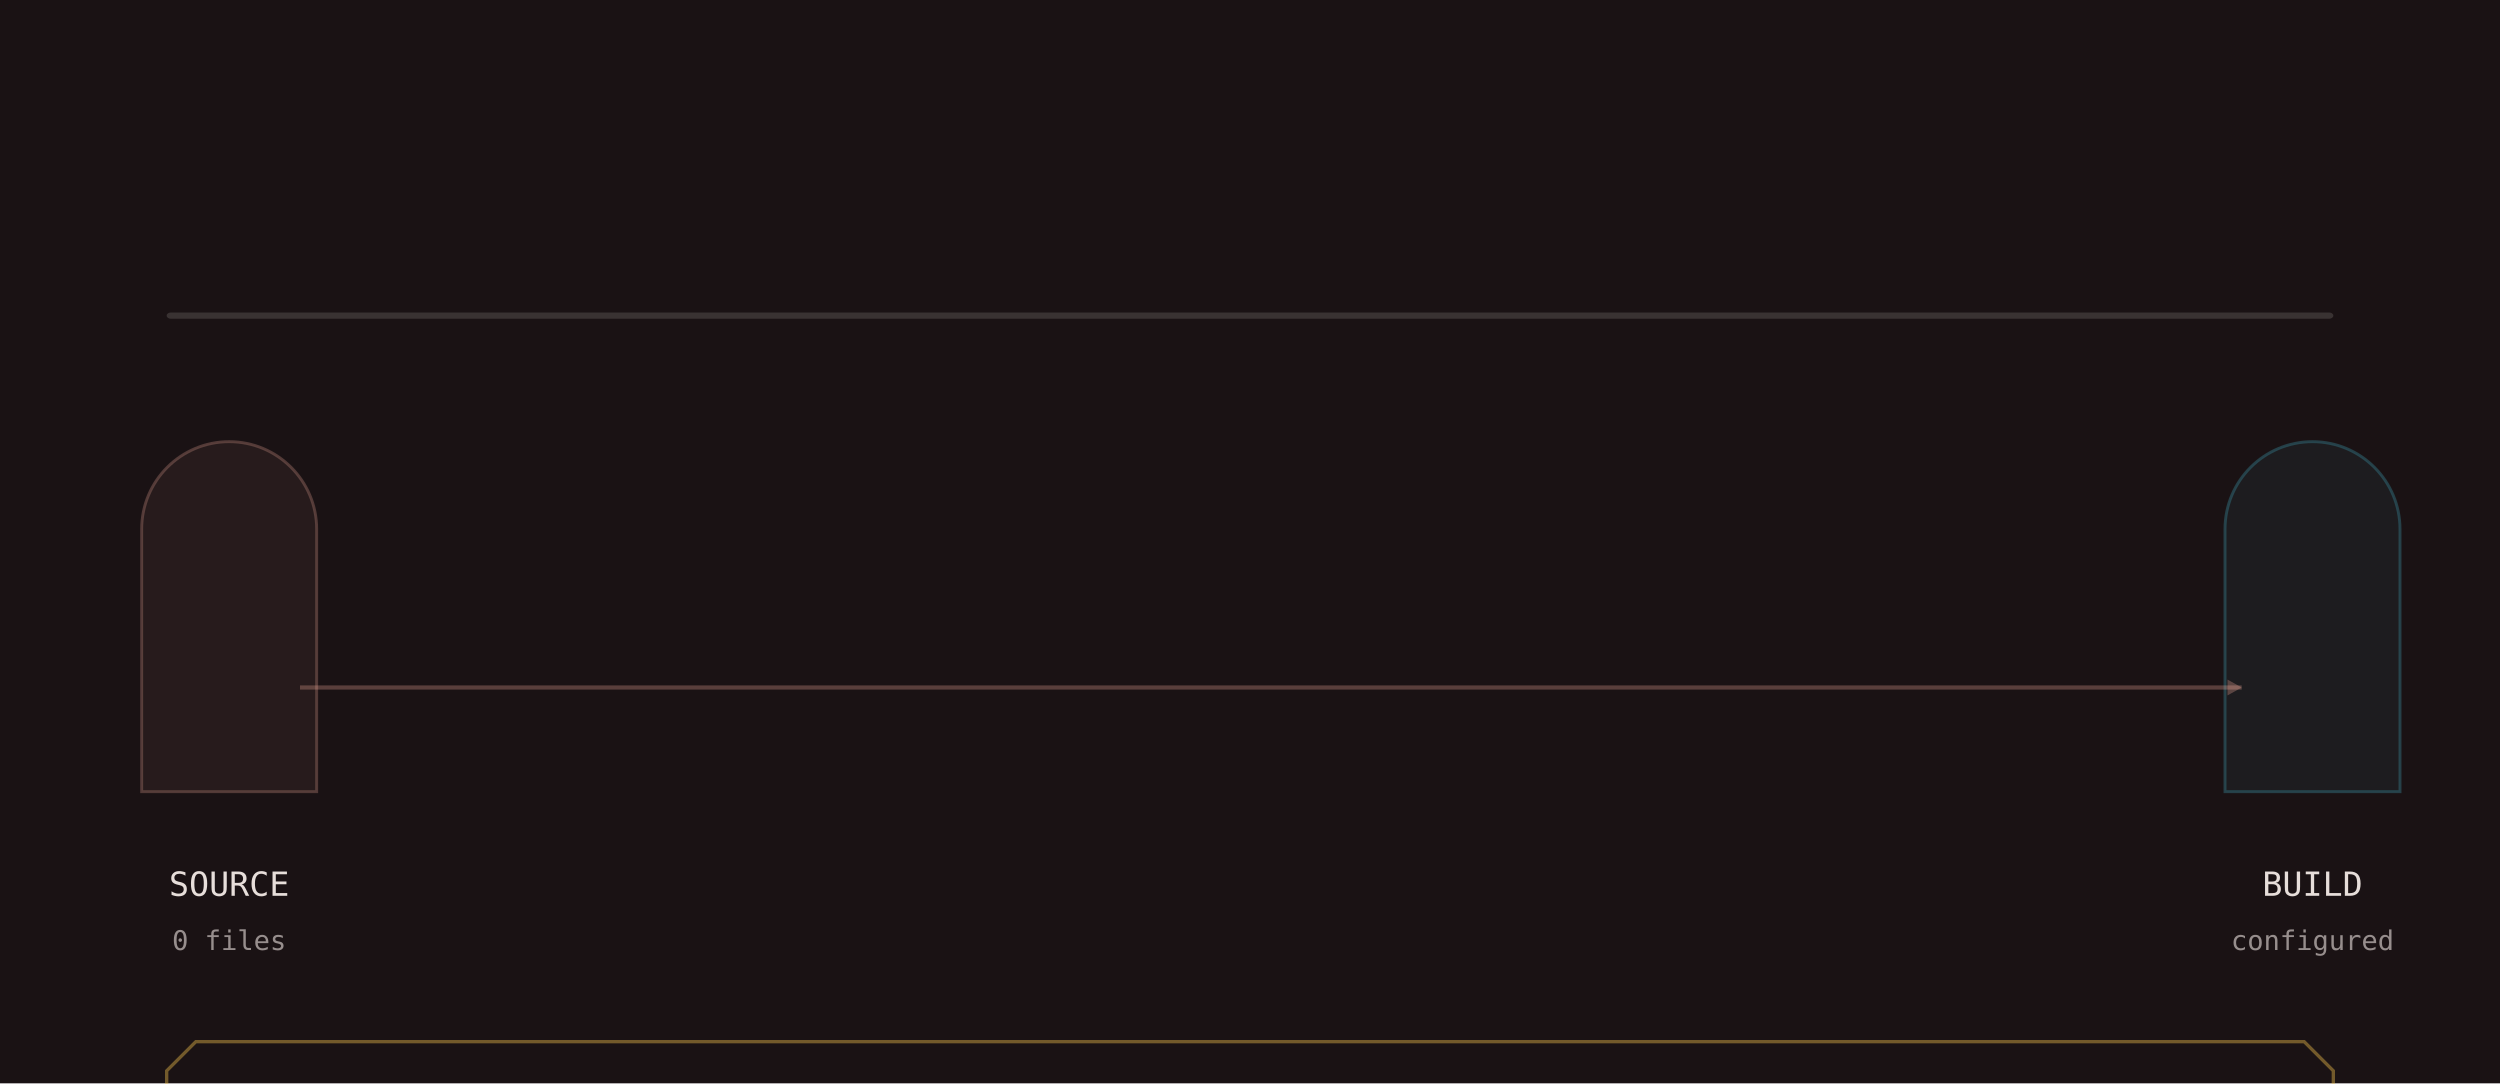
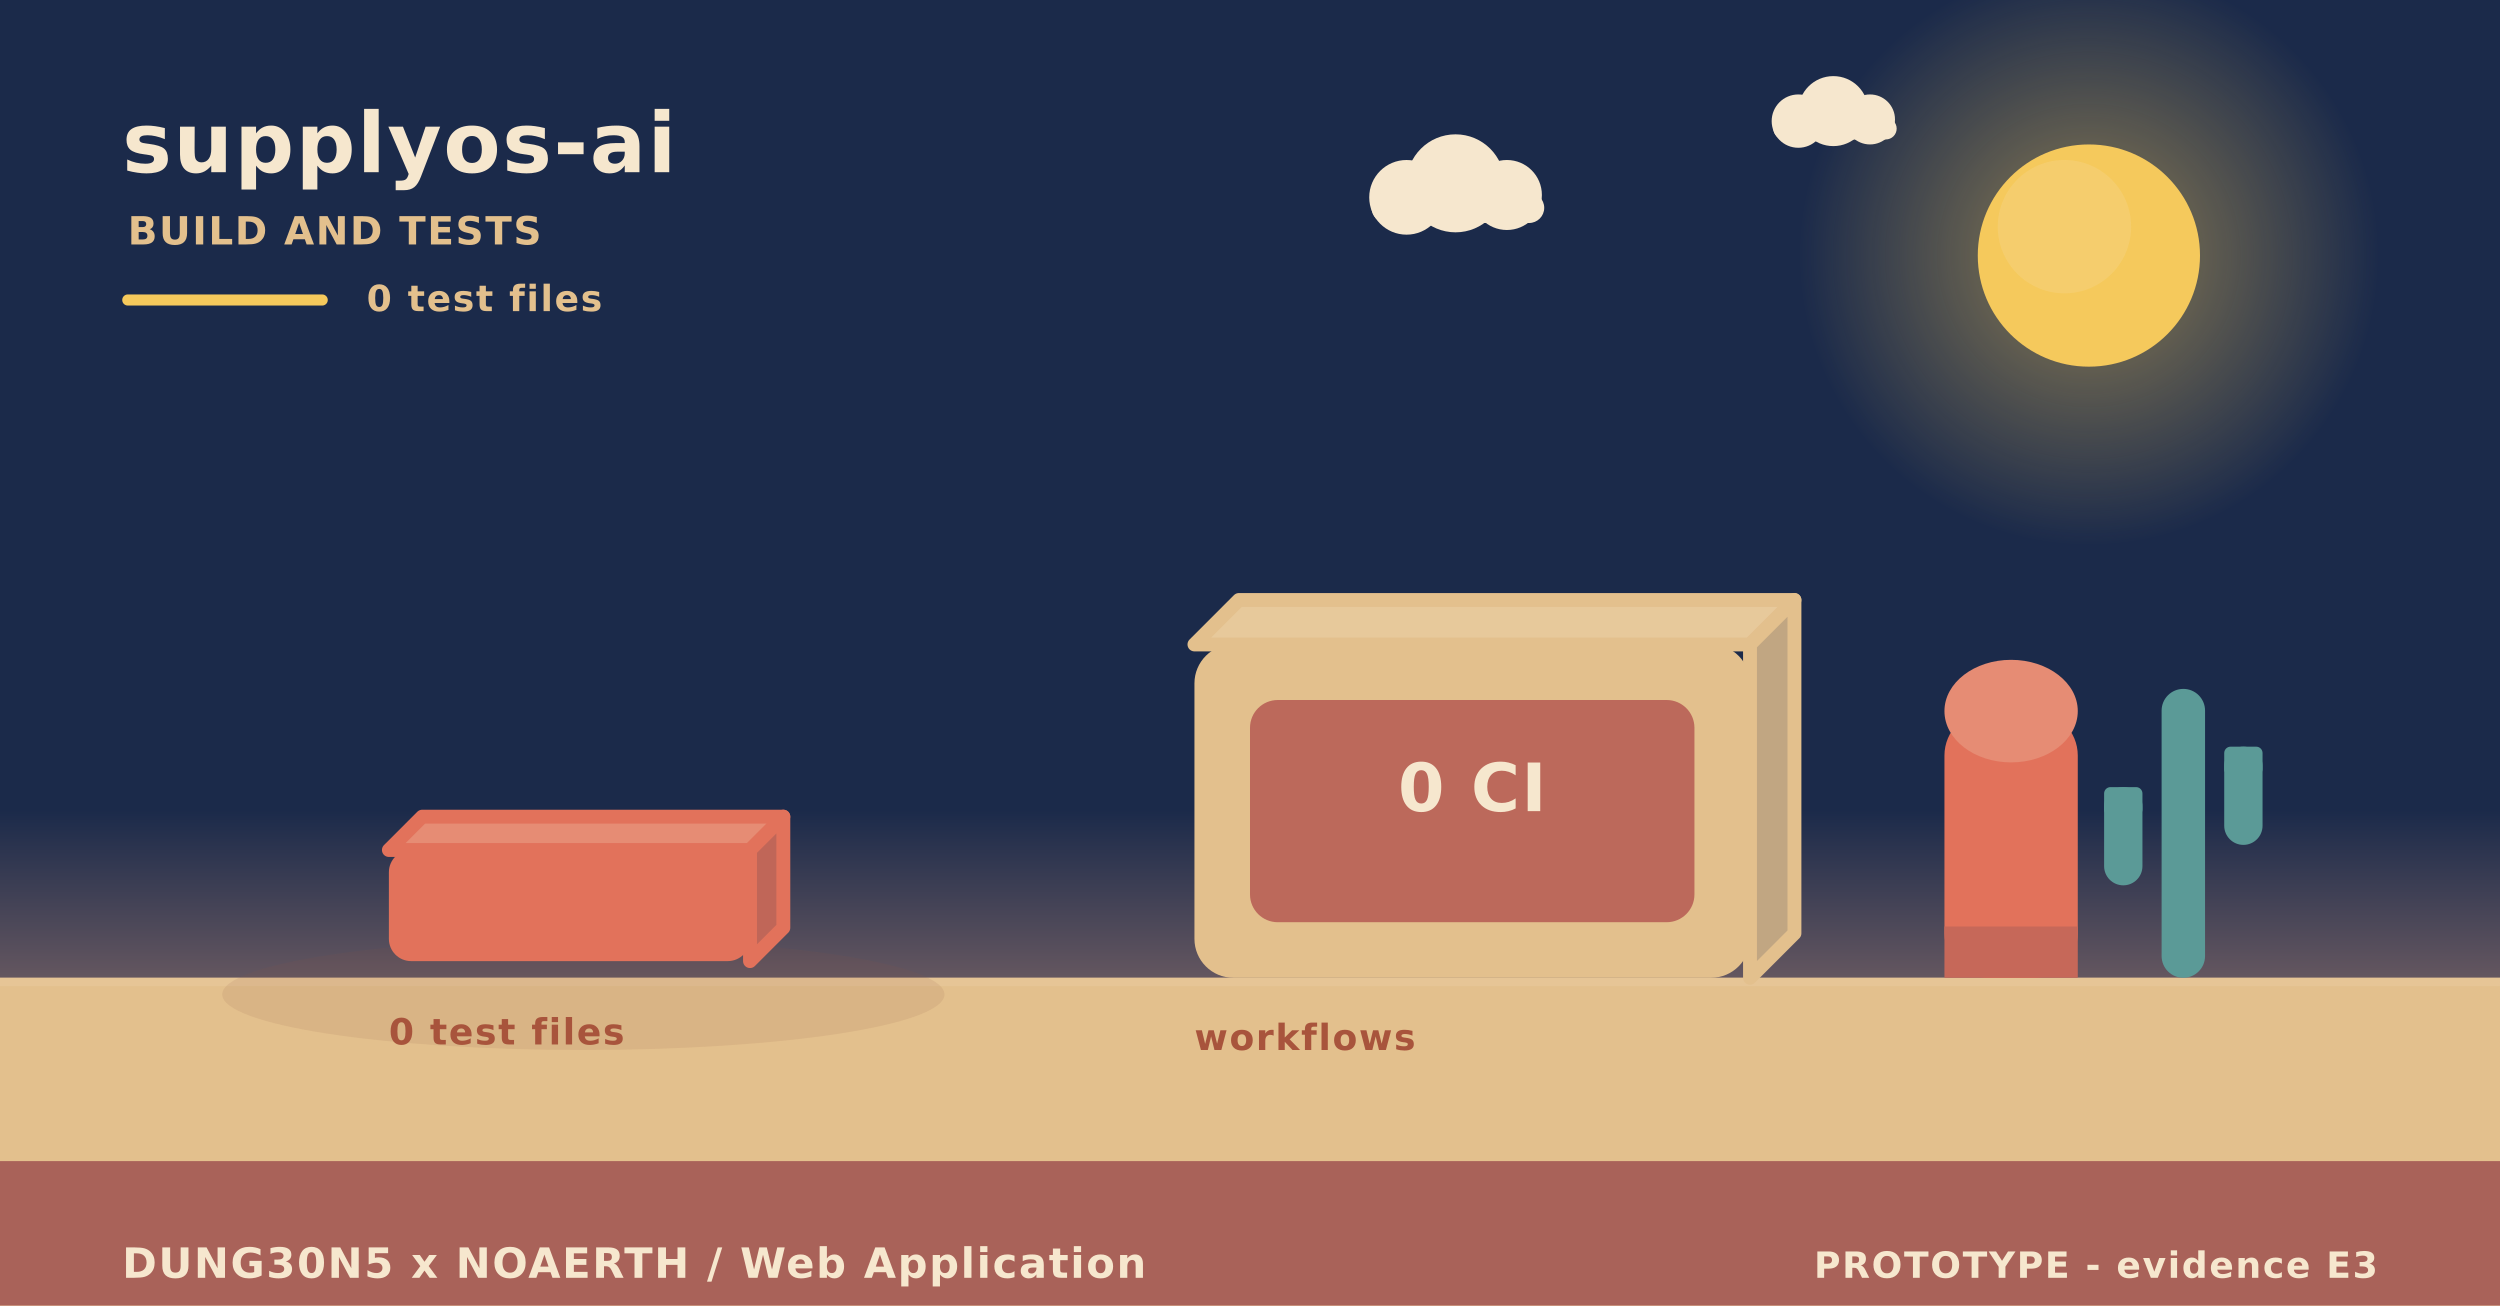
- <svg xmlns="http://www.w3.org/2000/svg" viewBox="0 0 1200 520" width="1200" height="520" role="img" aria-label="supplyos-ai build evidence">
-   <rect width="1200" height="520" fill="#1a1214" />
-   <defs>
-     <linearGradient id="gb" x1="0" y1="0" x2="1" y2="1">
-       <stop offset="0%" stop-color="#ffb4a2" />
-       <stop offset="100%" stop-color="#48cae4" />
-     </linearGradient>
-   </defs>
-   <rect x="80.00" y="150.00" width="1040.00" height="3.00" rx="2.00" fill="rgba(253,244,240,0.140)" opacity="1.00" />
-   <path d="M68.00,380.00 L68.00,254.00 A42.00,42.00 0 0 1 152.00,254.00 L152.00,380.00 Z" fill="rgba(255,180,162,0.100)" opacity="0.55" stroke="rgba(255,180,162,0.450)" stroke-width="1.4" />
-   <polygon points="-192.26,189.00 -136.83,221.00 -136.83,157.00 -192.26,125.00" fill="#90732e" opacity="0.95" />
-   <polygon points="-247.68,221.00 -192.26,253.00 -192.26,189.00 -247.68,157.00" fill="#389eb2" opacity="0.95" />
-   <polygon points="-192.26,125.00 -136.83,157.00 -192.26,189.00 -247.68,157.00" fill="#ffb4a2" opacity="0.95" />
-   <text x="110" y="430" font-family="ui-monospace,Menlo,monospace" font-size="16" fill="rgba(253,244,240,0.900)" text-anchor="middle">SOURCE</text>
-   <text x="110" y="456" font-family="ui-monospace,Menlo,monospace" font-size="13" fill="rgba(253,244,240,0.550)" text-anchor="middle">0 files</text>
-   <path d="M1068.00,380.00 L1068.00,254.00 A42.00,42.00 0 0 1 1152.00,254.00 L1152.00,380.00 Z" fill="rgba(72,202,228,0.100)" opacity="0.55" stroke="rgba(72,202,228,0.450)" stroke-width="1.4" />
-   <polygon points="673.77,689.00 729.19,721.00 729.19,657.00 673.77,625.00" fill="#90732e" opacity="0.95" />
-   <polygon points="618.34,721.00 673.77,753.00 673.77,689.00 618.34,657.00" fill="#389eb2" opacity="0.95" />
-   <polygon points="673.77,625.00 729.19,657.00 673.77,689.00 618.34,657.00" fill="#48cae4" opacity="0.95" />
-   <text x="1110" y="430" font-family="ui-monospace,Menlo,monospace" font-size="16" fill="rgba(253,244,240,0.900)" text-anchor="middle">BUILD</text>
-   <text x="1110" y="456" font-family="ui-monospace,Menlo,monospace" font-size="13" fill="rgba(253,244,240,0.550)" text-anchor="middle">configured</text>
-   <line x1="144.00" y1="330.00" x2="1076.00" y2="330.00" stroke="rgba(255,180,162,0.500)" stroke-width="2.00" opacity="0.55" />
-   <polygon points="1076.00,330.00 1069.20,326.20 1069.20,333.80" fill="rgba(255,180,162,0.500)" opacity="0.55" />
-   <path d="M94.00,500.00 H1106.00 L1120.00,514.00 V546.00 L1106.00,560.00 H94.00 L80.00,546.00 V514.00 Z" fill="none" stroke="rgba(249,199,79,0.500)" stroke-width="1.60" opacity="0.80" />
-   <text x="600" y="536" font-family="ui-monospace,Menlo,monospace" font-size="16" fill="rgba(249,199,79,0.950)" text-anchor="middle">no test suite present in this repository — shown as measured, not implied</text>
+ <svg xmlns="http://www.w3.org/2000/svg" width="900" height="470" viewBox="0 0 900 470" role="img" aria-label="supplyos-ai - how it is verified">
+   <linearGradient id="skyb" x1="0" y1="0" x2="0" y2="1">
+     <stop offset="0" stop-color="#1b2a4a" />
+     <stop offset="0.62" stop-color="#1b2a4a" />
+     <stop offset="1" stop-color="#f3ad8a" />
+   </linearGradient>
+   <rect width="900" height="470" fill="url(#skyb)" />
+   <radialGradient id="sunb">
+     <stop offset="0.35" stop-color="#f5c95c" stop-opacity="0.34" />
+     <stop offset="1" stop-color="#f5c95c" stop-opacity="0" />
+   </radialGradient>
+   <circle cx="752" cy="92" r="104" fill="url(#sunb)" />
+   <circle cx="752" cy="92" r="40" fill="#f5c95c" />
+   <circle cx="743.2" cy="81.6" r="24" fill="#f5d27e" opacity="0.5" />
+   <g>
+     <circle cx="524" cy="66" r="17.64" fill="#f6e7ce" />
+     <circle cx="506.36" cy="71.04" r="13.44" fill="#f6e7ce" />
+     <circle cx="542.48" cy="70.2" r="12.6" fill="#f6e7ce" />
+     <rect x="493.76" y="69.36" width="62.16" height="10.92" rx="5.46" fill="#f6e7ce" />
+   </g>
+   <g>
+     <circle cx="660" cy="40" r="12.6" fill="#f6e7ce" />
+     <circle cx="647.4" cy="43.6" r="9.6" fill="#f6e7ce" />
+     <circle cx="673.2" cy="43" r="9" fill="#f6e7ce" />
+     <rect x="638.4" y="42.4" width="44.4" height="7.8" rx="3.9" fill="#f6e7ce" />
+   </g>
+   <rect x="0" y="352" width="900" height="118" fill="#e3c08d" />
+   <rect x="0" y="352" width="900" height="3" fill="#e6c596" />
+   <text x="44" y="62" font-family="Verdana,DejaVu Sans,sans-serif" font-size="30" font-weight="700" letter-spacing="0.6" fill="#f6e7ce" text-anchor="start">supplyos-ai</text>
+   <text x="46" y="88" font-family="Verdana,DejaVu Sans,sans-serif" font-size="14" font-weight="700" letter-spacing="0.6" fill="#e3c08d" text-anchor="start">BUILD AND TESTS</text>
+   <rect x="44" y="106" width="74" height="4" rx="2" fill="#f5c95c" />
+   <text x="132" y="112" font-family="Verdana,DejaVu Sans,sans-serif" font-size="13" font-weight="700" letter-spacing="0.6" fill="#e3c08d" text-anchor="start">0 test files</text>
+   <ellipse cx="210" cy="358" rx="130" ry="20" fill="rgba(138,90,68,0.11)" />
+   <path d="M140,306 L270,306 L282,294 L152,294 Z" fill="#e68c74" stroke="#e2725b" stroke-width="5" stroke-linejoin="round" />
+   <path d="M270,306 L282,294 L282,334 L270,346 Z" fill="#c06658" stroke="#e2725b" stroke-width="5" stroke-linejoin="round" />
+   <rect x="140" y="306" width="130" height="40" rx="8" fill="#e2725b" />
+   <text x="140" y="376" font-family="Verdana,DejaVu Sans,sans-serif" font-size="13" font-weight="700" letter-spacing="0.6" fill="#a8543c" text-anchor="start">0 test files</text>
+   <path d="M430,232 L630,232 L646,216 L446,216 Z" fill="#e7c99b" stroke="#e3c08d" stroke-width="5" stroke-linejoin="round" />
+   <path d="M630,232 L646,216 L646,336 L630,352 Z" fill="#c1a682" stroke="#e3c08d" stroke-width="5" stroke-linejoin="round" />
+   <rect x="430" y="232" width="200" height="120" rx="14" fill="#e3c08d" />
+   <rect x="450" y="252" width="160" height="80" rx="10" fill="#ba6458" opacity="0.94" />
+   <text x="530" y="292" font-family="Verdana,DejaVu Sans,sans-serif" font-size="24" font-weight="700" letter-spacing="0.6" fill="#f6e7ce" text-anchor="middle">0 CI</text>
+   <text x="430" y="378" font-family="Verdana,DejaVu Sans,sans-serif" font-size="13" font-weight="700" letter-spacing="0.6" fill="#a8543c" text-anchor="start">workflows</text>
+   <rect x="700" y="256" width="48" height="96" rx="16" fill="#e2725b" />
+   <ellipse cx="724" cy="256" rx="24" ry="18.46" fill="#e68c74" />
+   <rect x="700" y="333.54" width="48" height="18.46" fill="#c66859" />
+   <rect x="778.18" y="248" width="15.64" height="104" rx="7.82" fill="#5b9a97" />
+   <rect x="757.48" y="283.36" width="13.8" height="35.36" rx="6.9" fill="#5b9a97" />
+   <rect x="757.48" y="283.36" width="13.8" height="10.4" rx="2.3" fill="#5b9a97" />
+   <rect x="800.72" y="268.8" width="13.8" height="35.36" rx="6.9" fill="#5b9a97" />
+   <rect x="800.72" y="268.8" width="13.8" height="10.4" rx="2.3" fill="#5b9a97" />
+   <rect x="0" y="418" width="900" height="52" rx="0" fill="#a65c56" opacity="0.94" />
+   <text x="44" y="460" font-family="Verdana,DejaVu Sans,sans-serif" font-size="15" font-weight="700" letter-spacing="0.6" fill="#f6e7ce" text-anchor="start">DUNG30N5 x NOAERTH  /  Web Application</text>
+   <text x="856" y="460" font-family="Verdana,DejaVu Sans,sans-serif" font-size="13" font-weight="700" letter-spacing="0.6" fill="#f6e7ce" text-anchor="end">PROTOTYPE  -  evidence E3</text>
</svg>
